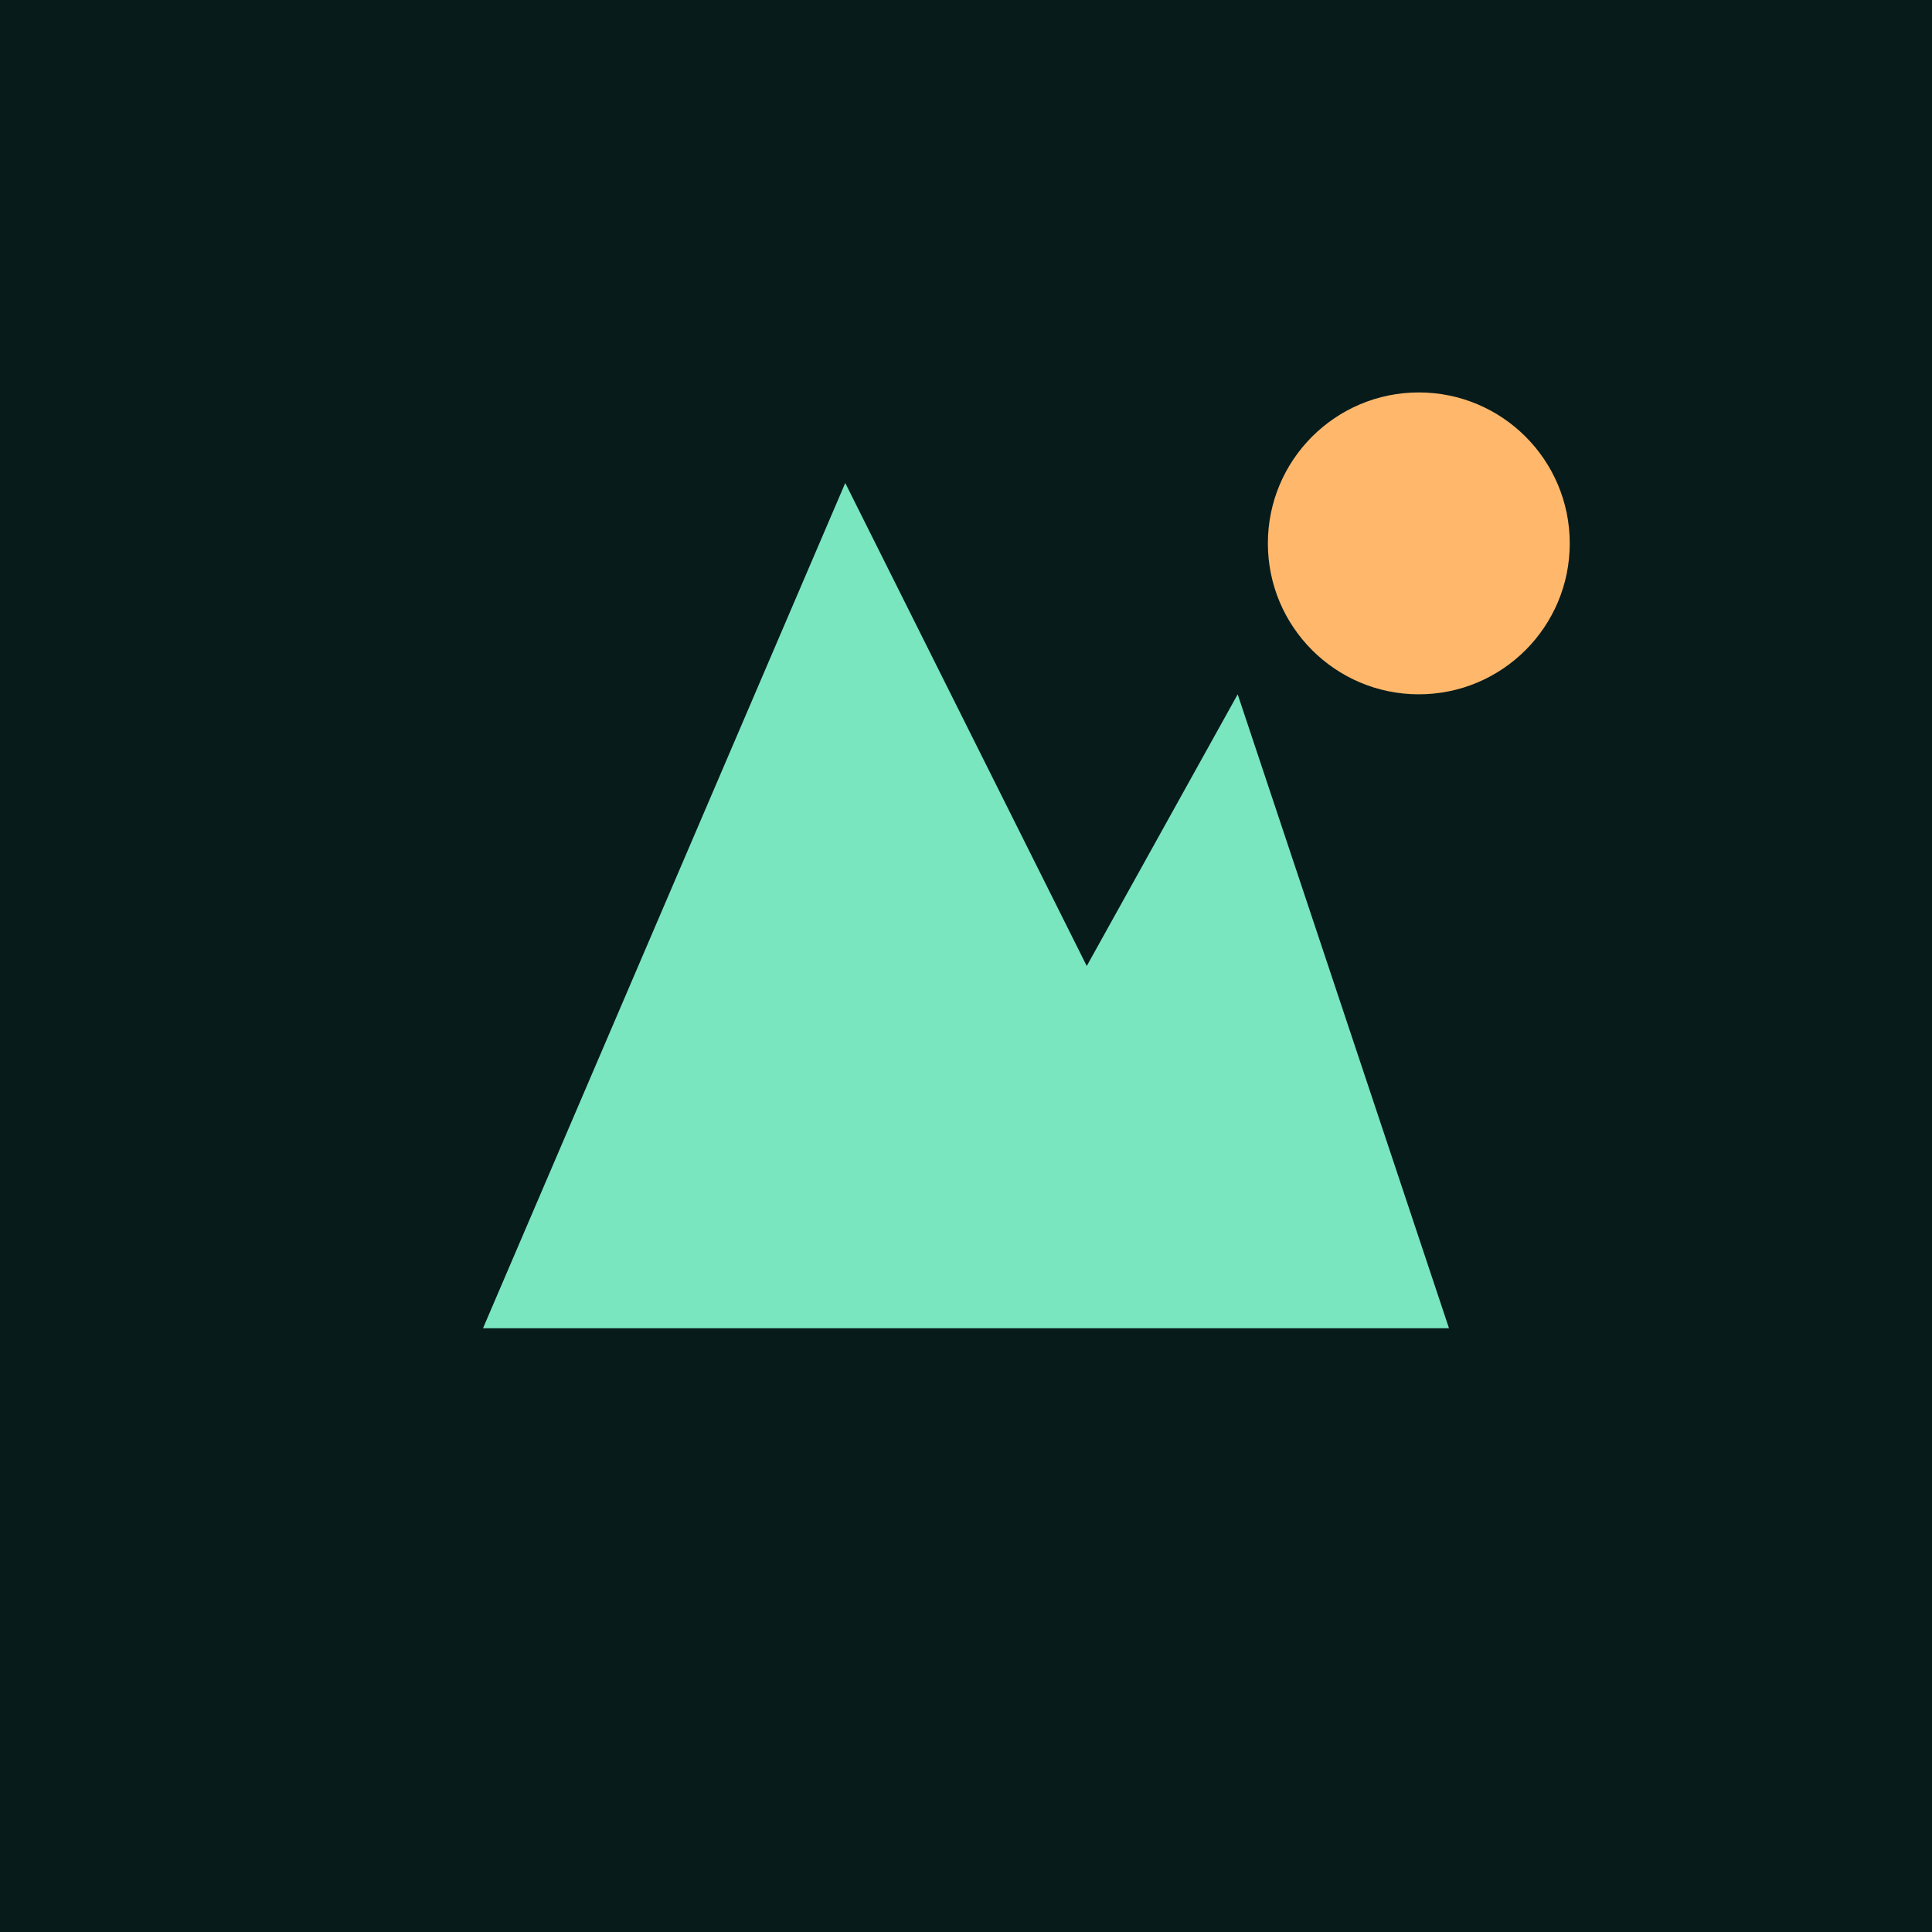
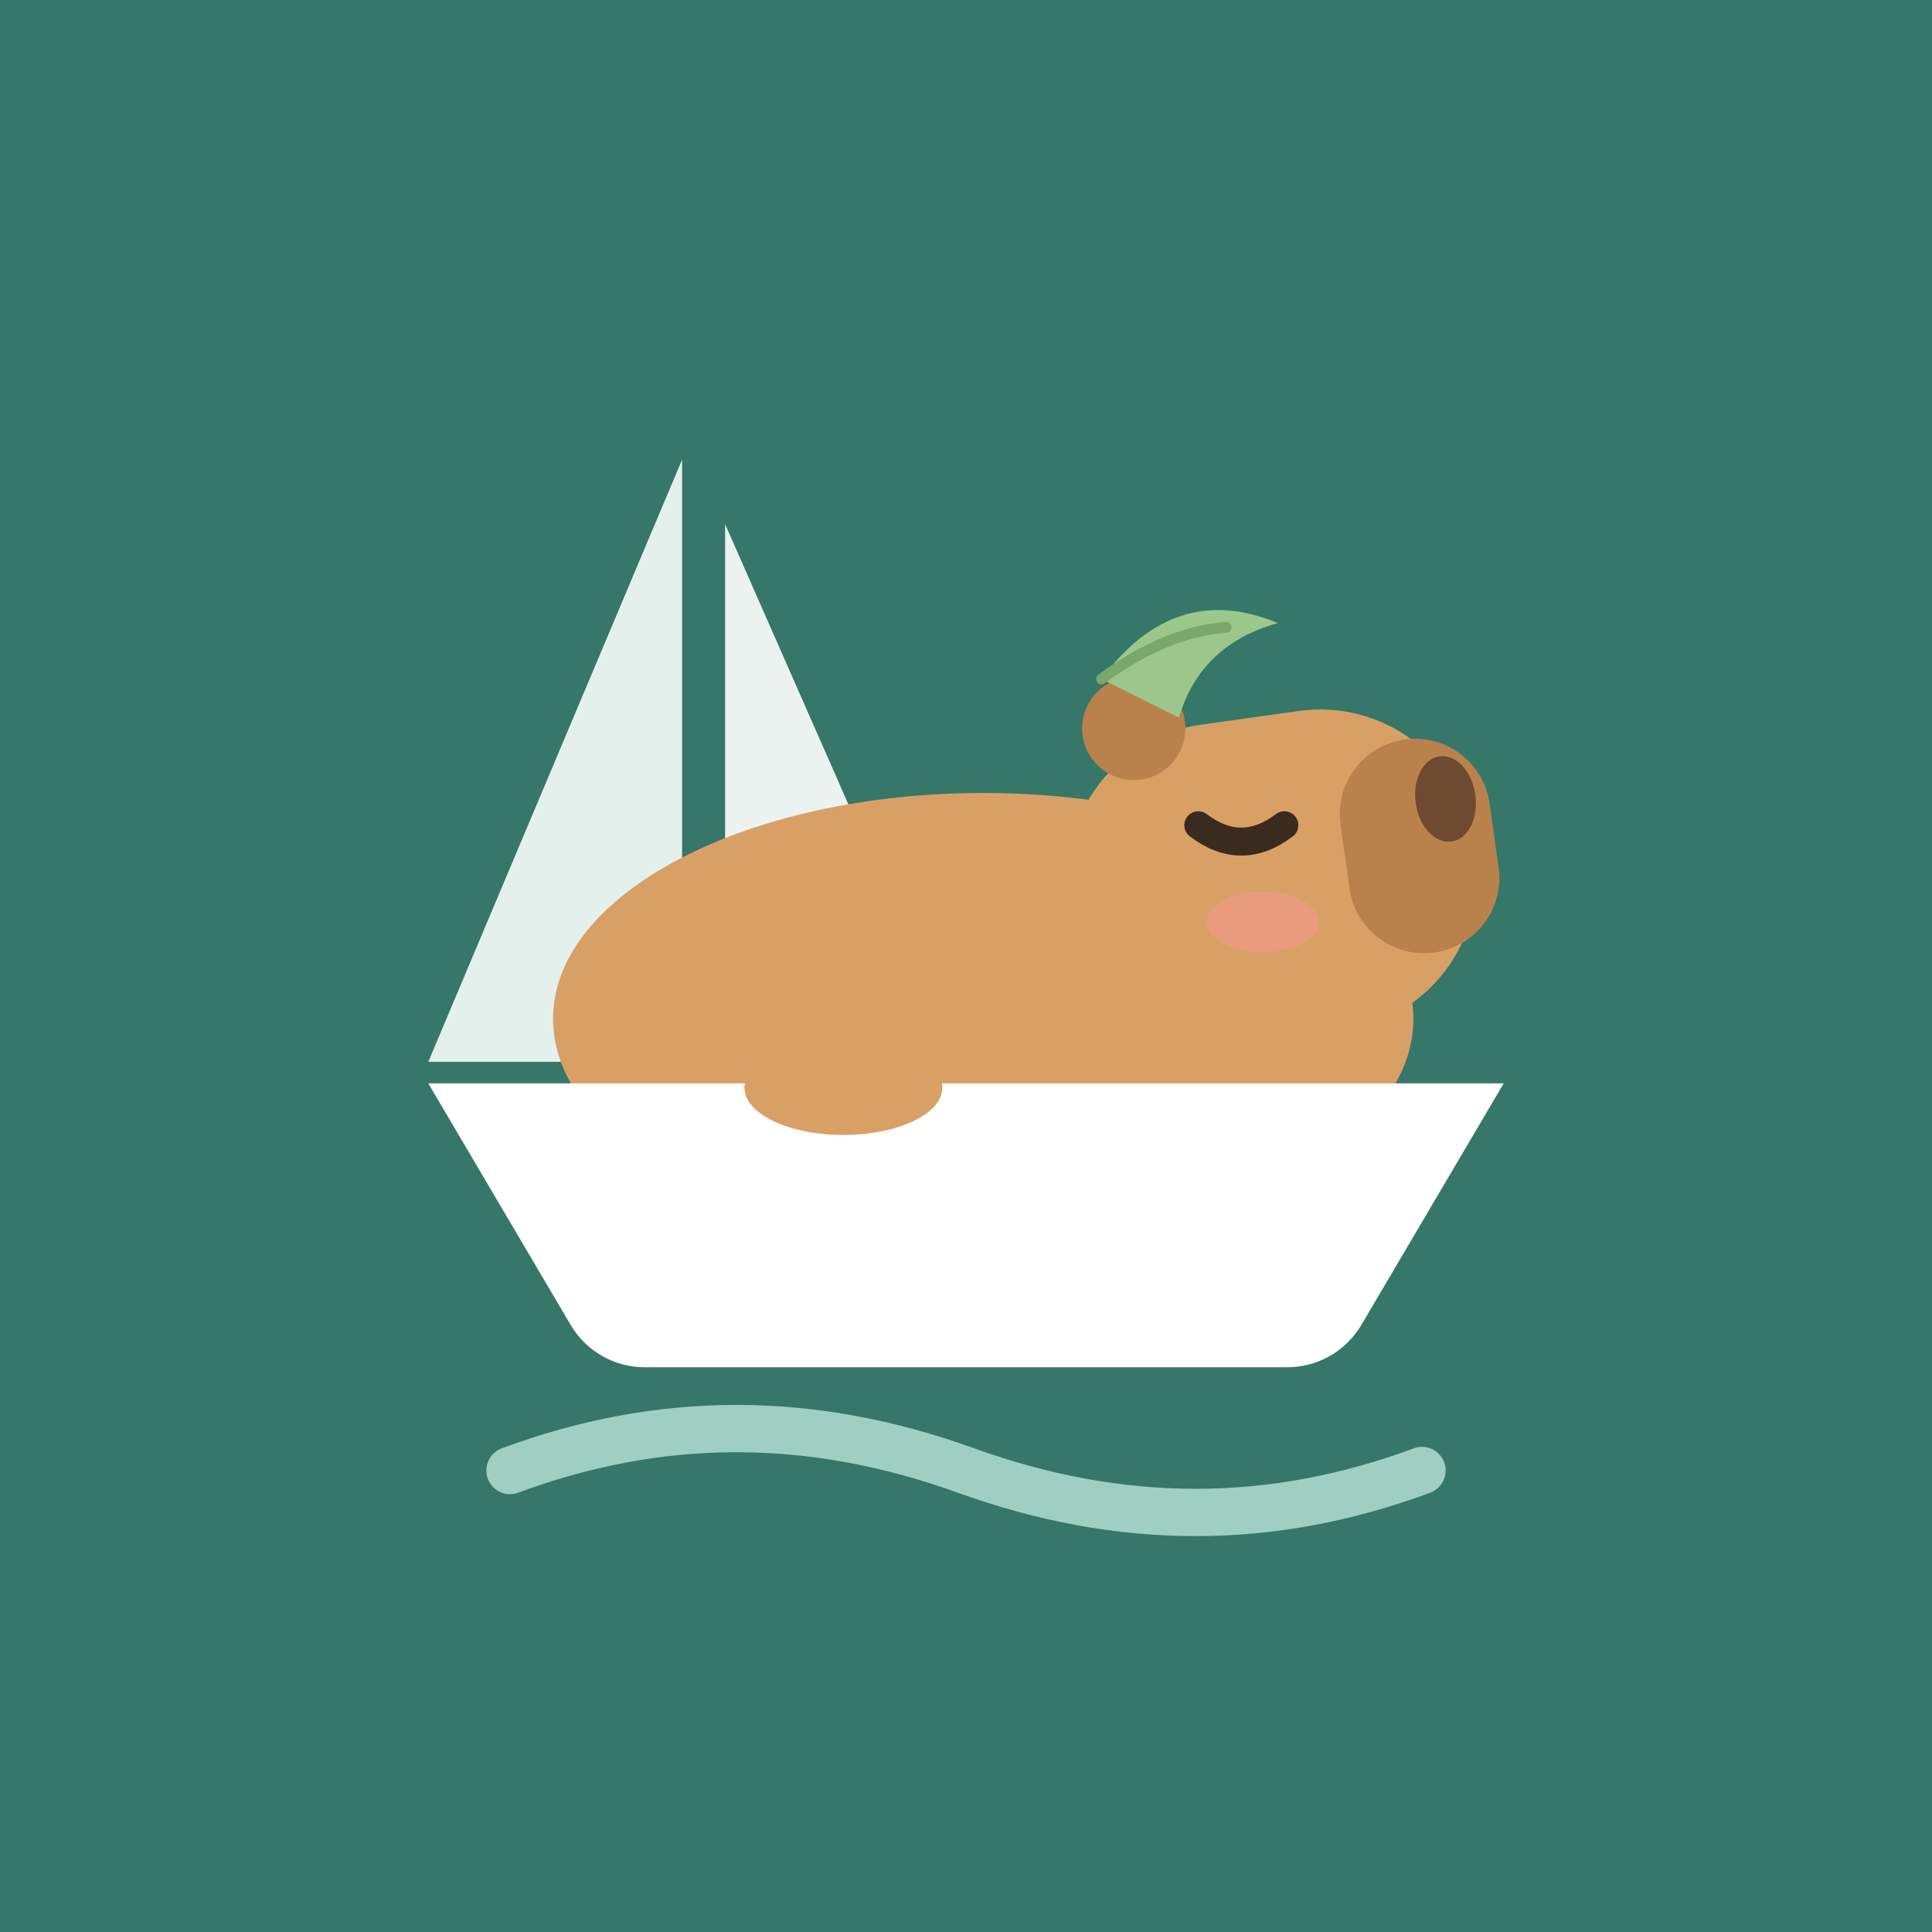
- <svg xmlns="http://www.w3.org/2000/svg" viewBox="0 0 64 64">
-   <rect width="64" height="64" fill="#071b1b" />
-   <path d="M16 44 28 16l8 16 5-9 7 21H16Z" fill="#79e6c0" />
-   <circle cx="47" cy="18" r="5" fill="#ffb86b" />
+ <svg xmlns="http://www.w3.org/2000/svg" viewBox="0 0 1024 1024">
+   <rect width="1024" height="1024" fill="#367769" />
+   <g transform="translate(512 540) scale(1.14) translate(-512 -560)">
+     <path d="M380 300V580H262z" fill="#e4f0ec" />
+     <path d="M400 330V580h110z" fill="#fff" opacity=".9" />
+     <ellipse cx="520" cy="560" rx="200" ry="105" fill="#d9a066" />
+     <g transform="rotate(-8 650 500)">
+       <rect x="560" y="420" width="190" height="150" rx="72" fill="#d9a066" />
+       <rect x="690" y="440" width="70" height="100" rx="35" fill="#b9824d" />
+       <ellipse cx="740" cy="470" rx="14" ry="20" fill="#6e4a30" />
+     </g>
+     <circle cx="590" cy="425" r="24" fill="#b9824d" />
+     <path d="M620.0 470 q20.0 15.2 40 0" fill="none" stroke="#3b2a1e" stroke-width="13" stroke-linecap="round" />
+     <ellipse cx="650" cy="515" rx="26" ry="14" fill="#f19a8c" opacity=".6" />
+     <path d="M575 402 q34-46 82-26 q-36 10-46 44z" fill="#9cc78a" />
+     <path d="M575 402 q30-22 58-24" stroke="#7aa86a" stroke-width="5" fill="none" stroke-linecap="round" />
+     <path d="M262 590h500l-66 112a40 40 0 0 1-35 20H363a40 40 0 0 1-35-20z" fill="#fff" />
+     <ellipse cx="455" cy="592" rx="46" ry="22" fill="#d9a066" />
+     <path d="M300 770c70-26 140-26 212 0s142 26 212 0" fill="none" stroke="#9fcfc2" stroke-width="22" stroke-linecap="round" />
+   </g>
</svg>
